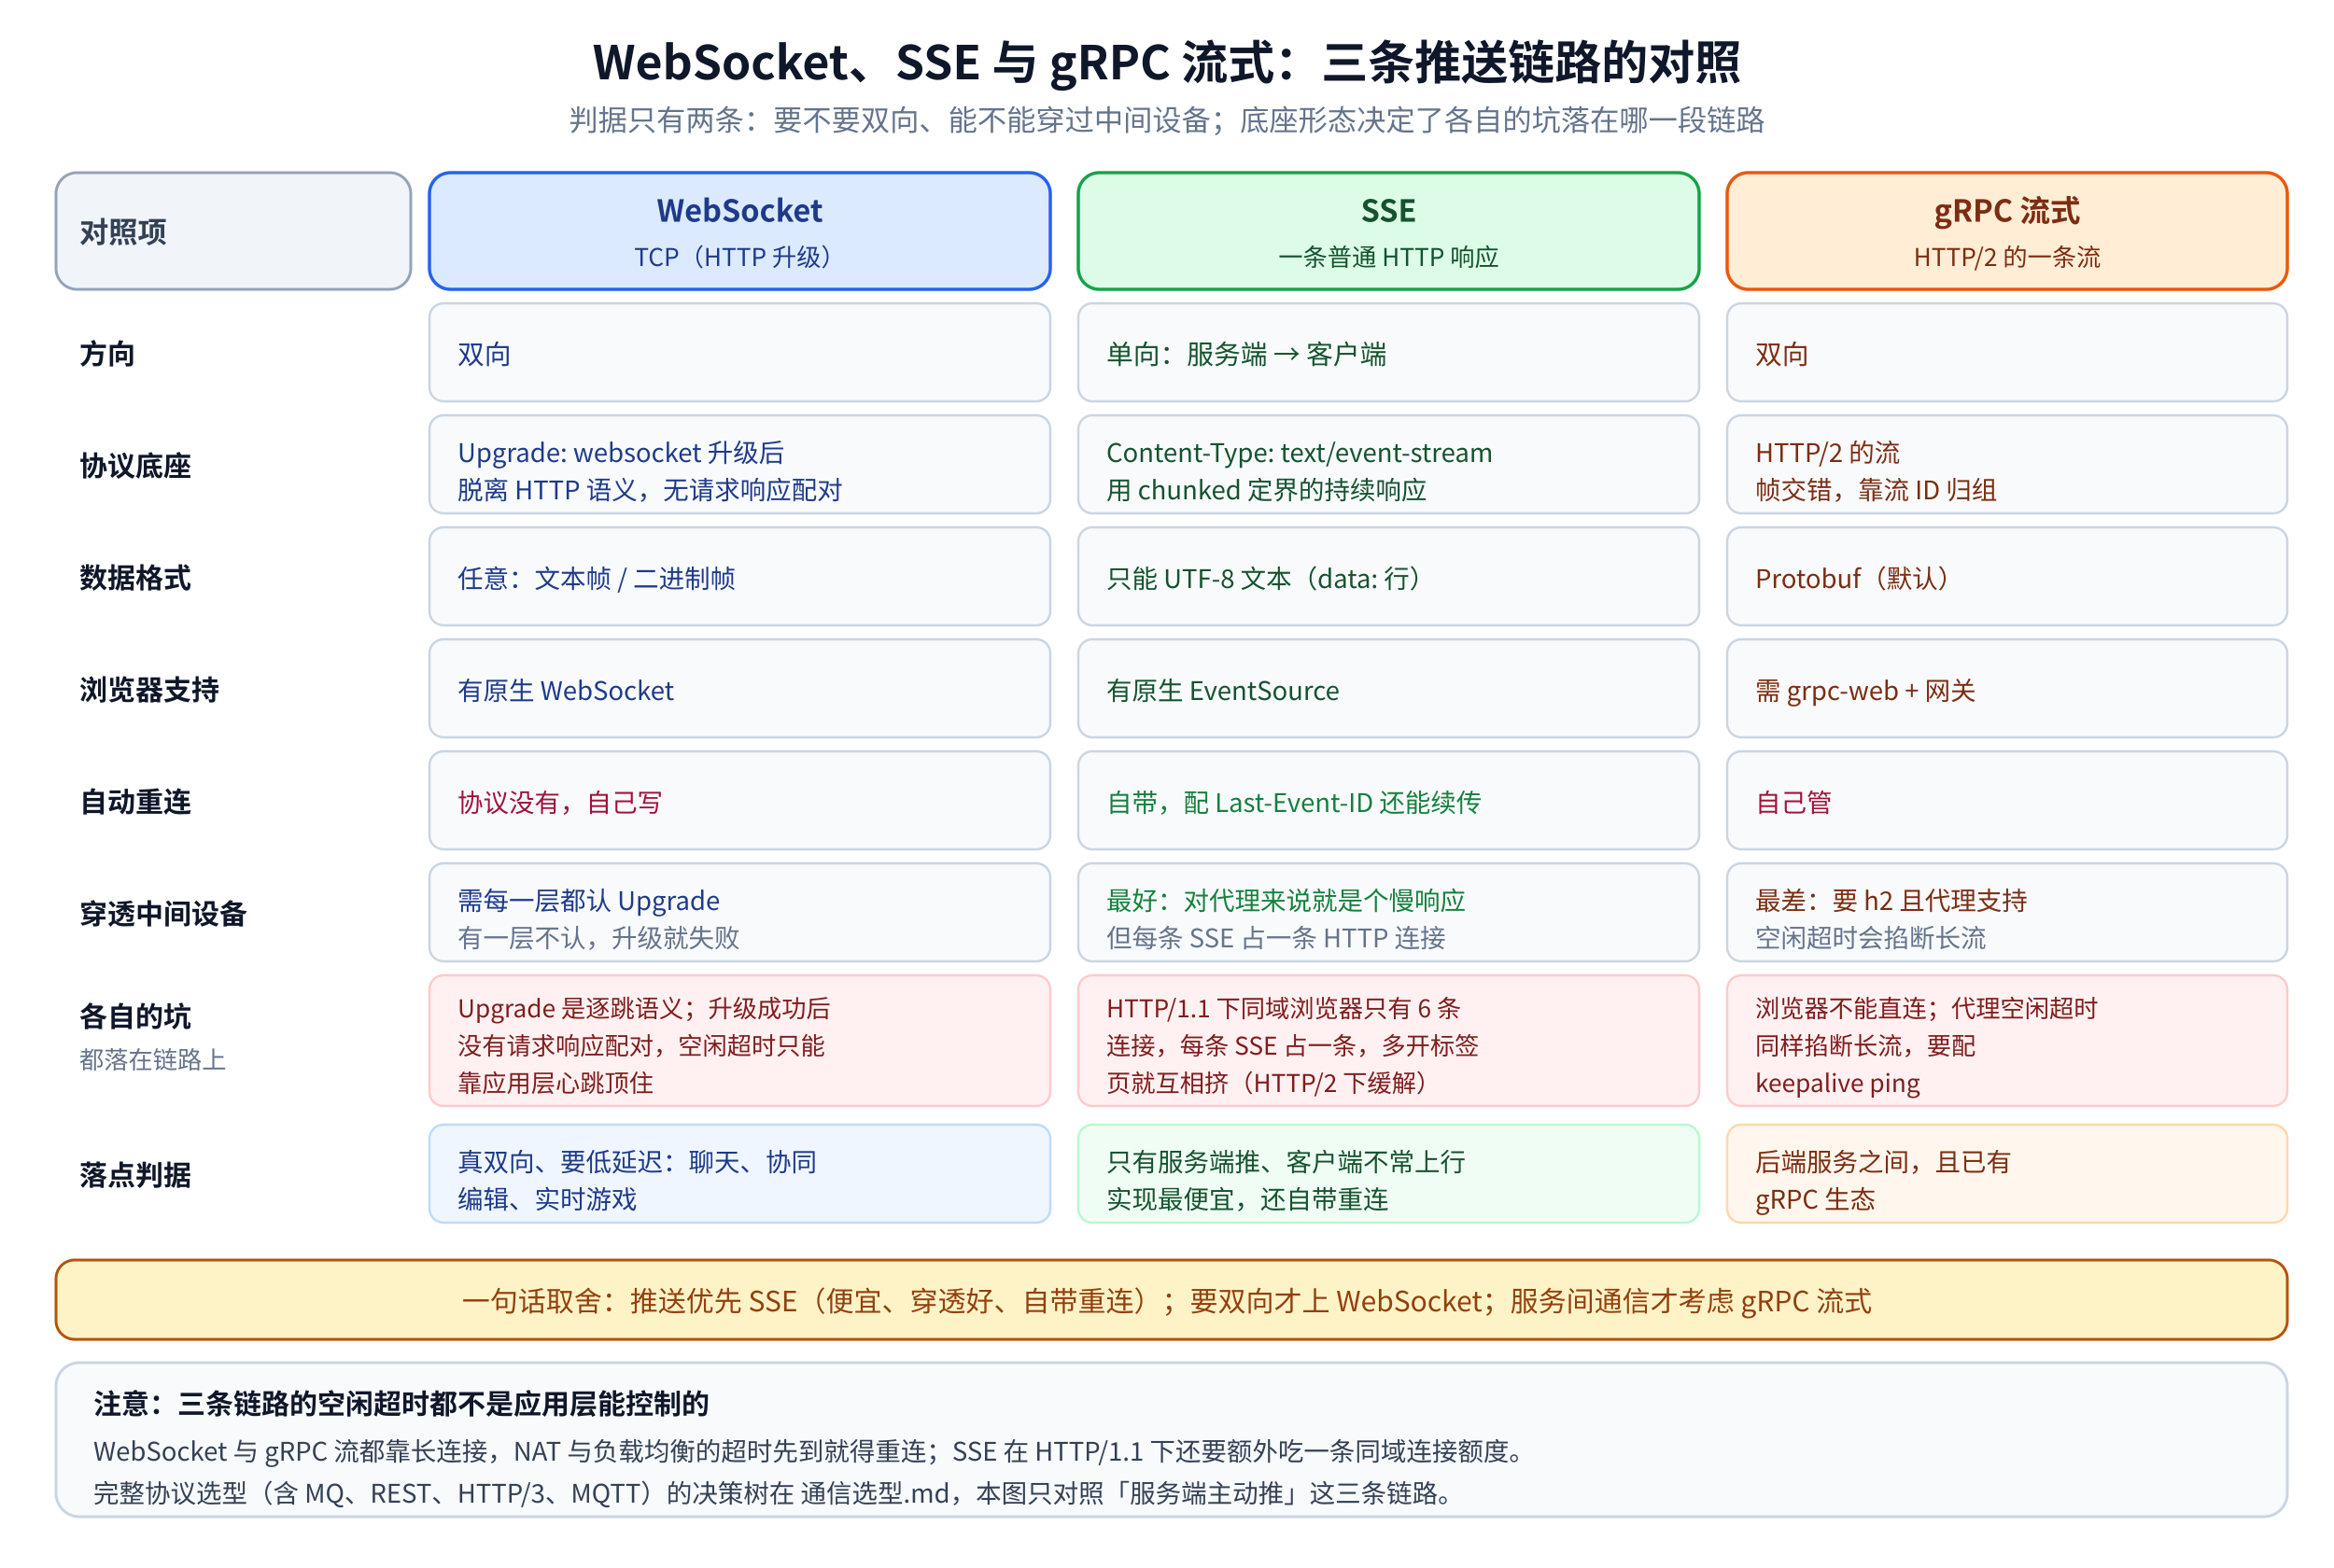
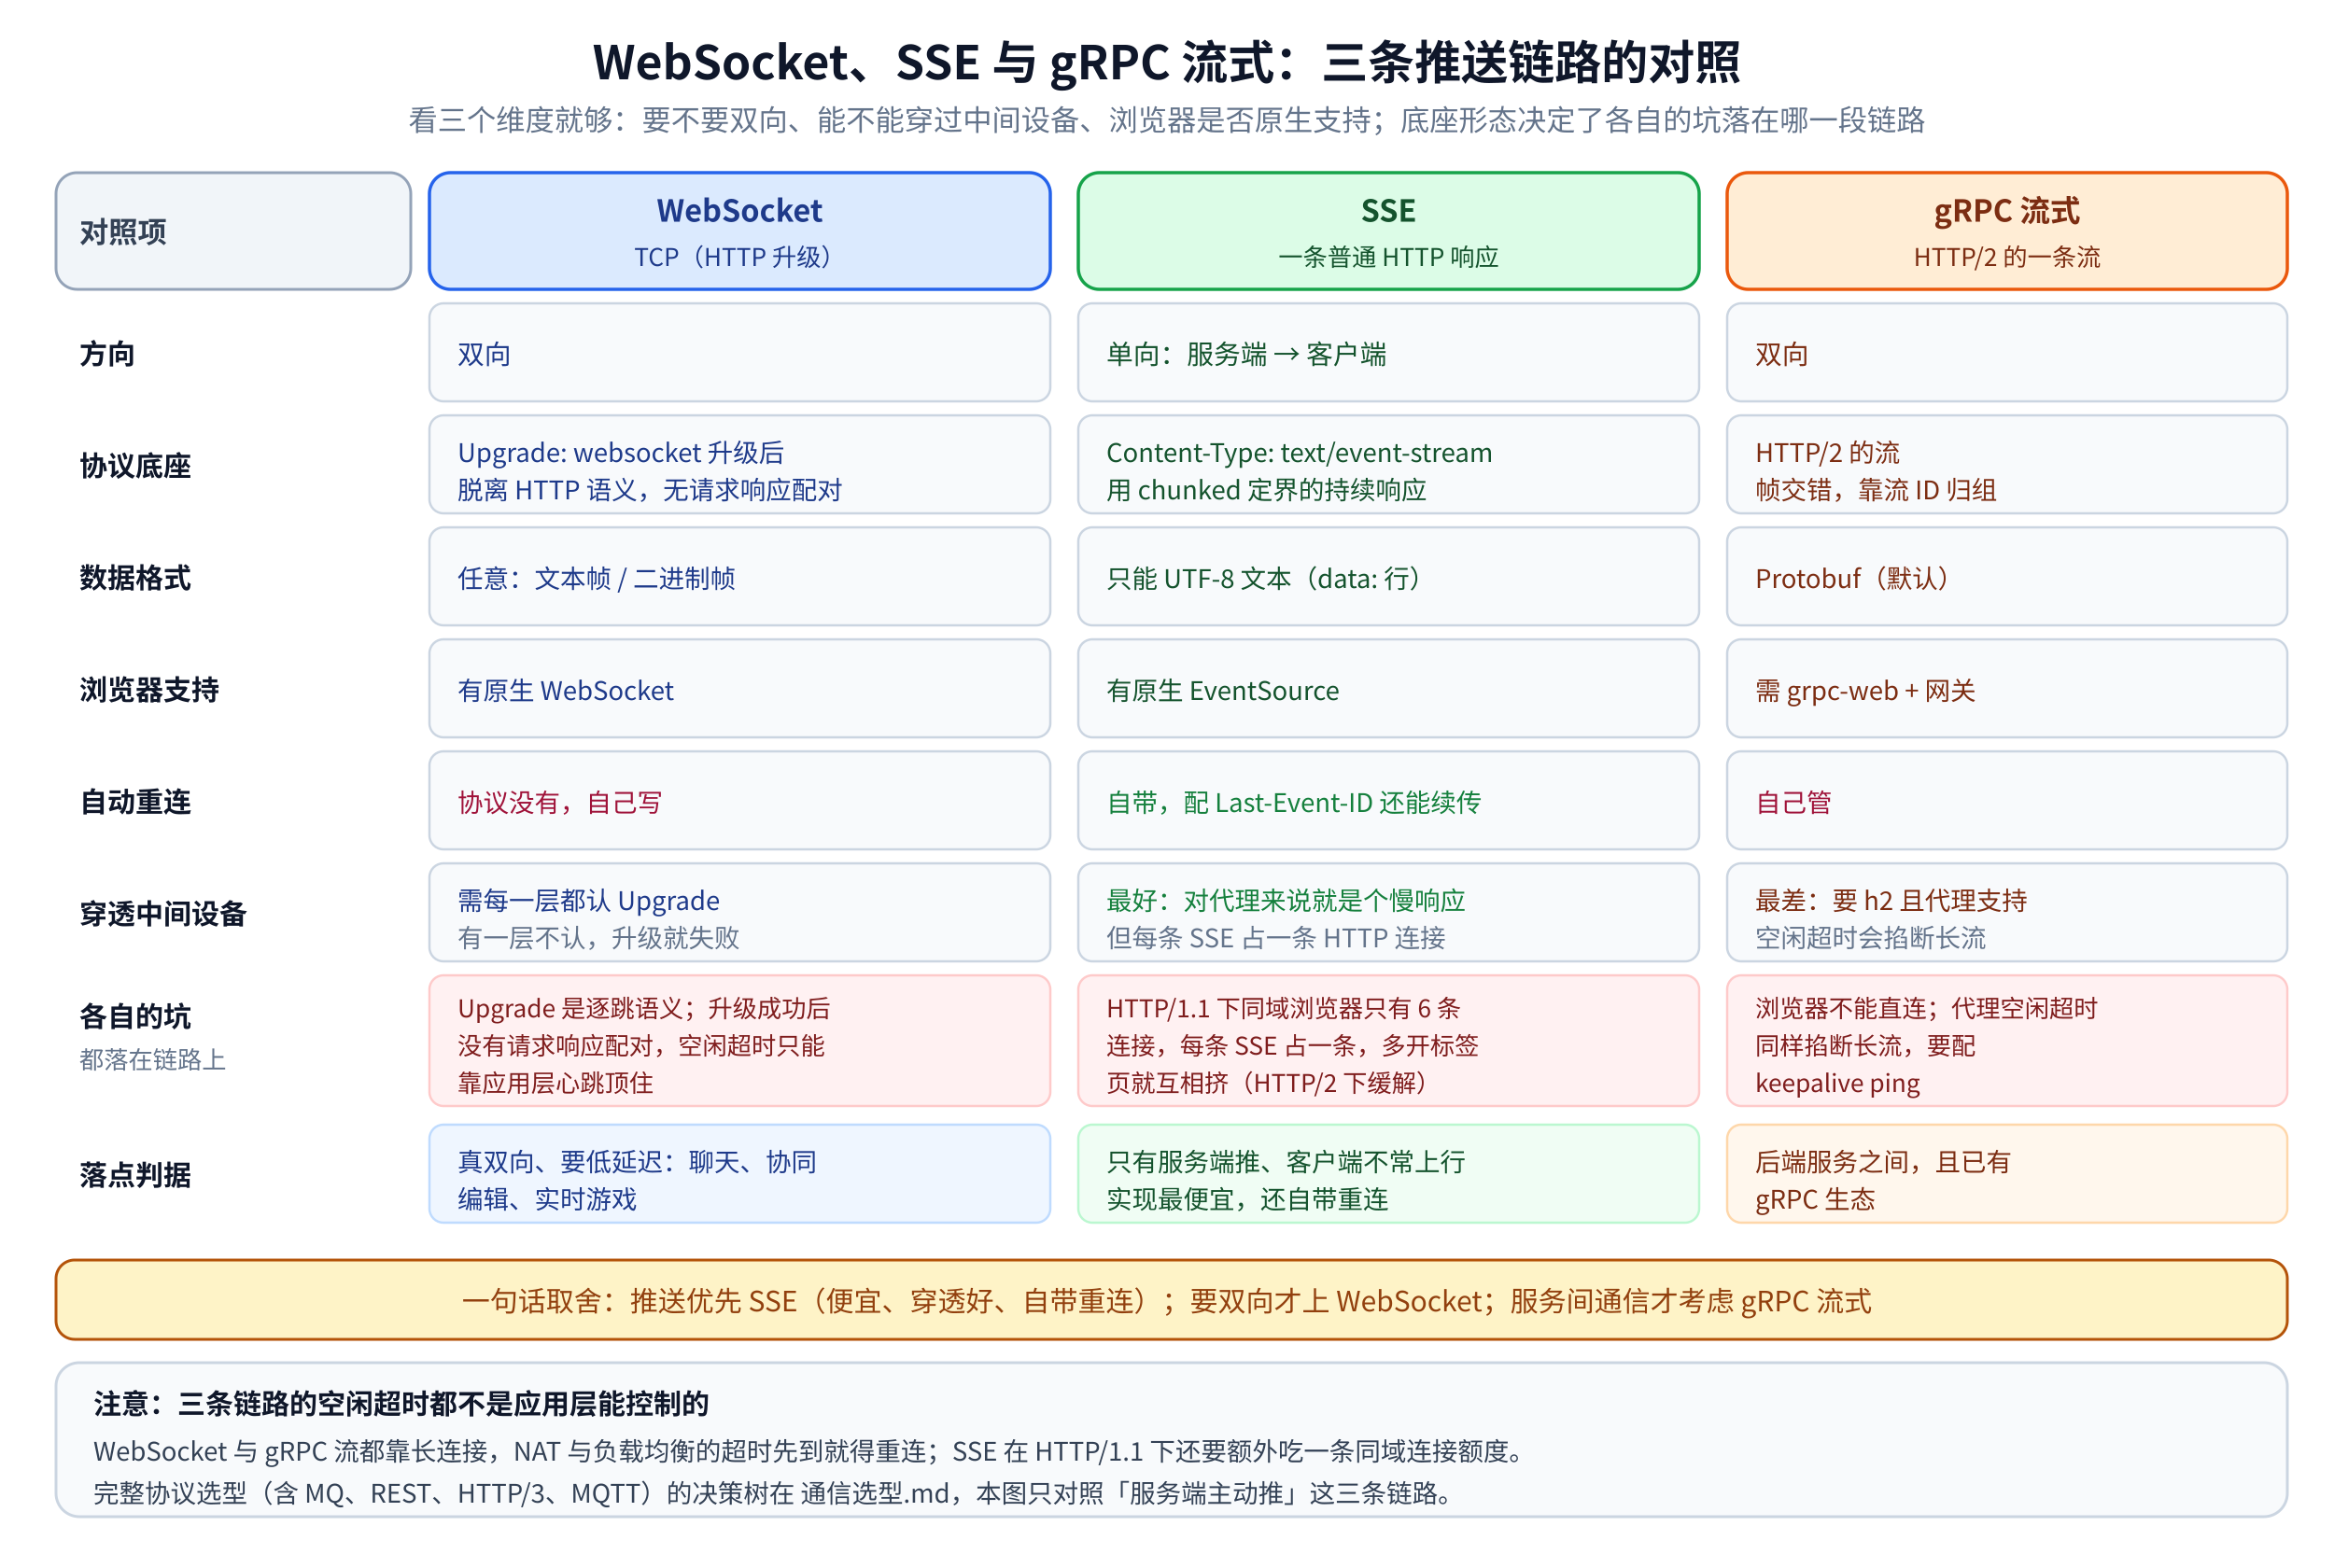
<svg xmlns="http://www.w3.org/2000/svg" viewBox="0 0 1000 672" width="1000" height="672" font-family="Microsoft YaHei, PingFang SC, Noto Sans CJK SC, sans-serif">
  <rect x="0" y="0" width="1000" height="672" fill="#ffffff" />
  <text x="500" y="34" text-anchor="middle" font-size="20" font-weight="bold" fill="#0f172a">WebSocket、SSE 与 gRPC 流式：三条推送链路的对照</text>
-   <text x="500" y="56" text-anchor="middle" font-size="12.5" fill="#64748b">判据只有两条：要不要双向、能不能穿过中间设备；底座形态决定了各自的坑落在哪一段链路</text>
+   <text x="500" y="56" text-anchor="middle" font-size="12.5" fill="#64748b">看三个维度就够：要不要双向、能不能穿过中间设备、浏览器是否原生支持；底座形态决定了各自的坑落在哪一段链路</text>
  <rect x="24" y="74" width="152" height="50" rx="9" fill="#f1f5f9" stroke="#94a3b8" stroke-width="1.2" />
  <text x="34" y="104" font-size="12.5" font-weight="bold" fill="#334155">对照项</text>
  <rect x="184" y="74" width="266" height="50" rx="9" fill="#dbeafe" stroke="#2563eb" stroke-width="1.4" />
  <text x="317" y="95" text-anchor="middle" font-size="13" font-weight="bold" fill="#1e3a8a">WebSocket</text>
  <text x="317" y="114" text-anchor="middle" font-size="10.5" fill="#1e3a8a">TCP（HTTP 升级）</text>
  <rect x="462" y="74" width="266" height="50" rx="9" fill="#dcfce7" stroke="#16a34a" stroke-width="1.4" />
  <text x="595" y="95" text-anchor="middle" font-size="13" font-weight="bold" fill="#14532d">SSE</text>
  <text x="595" y="114" text-anchor="middle" font-size="10.5" fill="#14532d">一条普通 HTTP 响应</text>
  <rect x="740" y="74" width="240" height="50" rx="9" fill="#ffedd5" stroke="#ea580c" stroke-width="1.4" />
  <text x="860" y="95" text-anchor="middle" font-size="13" font-weight="bold" fill="#7c2d12">gRPC 流式</text>
  <text x="860" y="114" text-anchor="middle" font-size="10.5" fill="#7c2d12">HTTP/2 的一条流</text>
  <rect x="184" y="130" width="266" height="42" rx="6" fill="#f8fafc" stroke="#cbd5e1" stroke-width="1" />
  <rect x="462" y="130" width="266" height="42" rx="6" fill="#f8fafc" stroke="#cbd5e1" stroke-width="1" />
  <rect x="740" y="130" width="240" height="42" rx="6" fill="#f8fafc" stroke="#cbd5e1" stroke-width="1" />
  <text x="34" y="156" font-size="12" font-weight="bold" fill="#0f172a">方向</text>
  <text x="196" y="156" font-size="11.5" fill="#1e3a8a">双向</text>
  <text x="474" y="156" font-size="11.5" fill="#14532d">单向：服务端 → 客户端</text>
  <text x="752" y="156" font-size="11.5" fill="#7c2d12">双向</text>
  <rect x="184" y="178" width="266" height="42" rx="6" fill="#f8fafc" stroke="#cbd5e1" stroke-width="1" />
  <rect x="462" y="178" width="266" height="42" rx="6" fill="#f8fafc" stroke="#cbd5e1" stroke-width="1" />
  <rect x="740" y="178" width="240" height="42" rx="6" fill="#f8fafc" stroke="#cbd5e1" stroke-width="1" />
  <text x="34" y="204" font-size="12" font-weight="bold" fill="#0f172a">协议底座</text>
  <text x="196" y="198" font-size="11" fill="#1e3a8a">Upgrade: websocket 升级后</text>
  <text x="196" y="214" font-size="11" fill="#1e3a8a">脱离 HTTP 语义，无请求响应配对</text>
  <text x="474" y="198" font-size="11" fill="#14532d">Content-Type: text/event-stream</text>
  <text x="474" y="214" font-size="11" fill="#14532d">用 chunked 定界的持续响应</text>
  <text x="752" y="198" font-size="11" fill="#7c2d12">HTTP/2 的流</text>
  <text x="752" y="214" font-size="11" fill="#7c2d12">帧交错，靠流 ID 归组</text>
  <rect x="184" y="226" width="266" height="42" rx="6" fill="#f8fafc" stroke="#cbd5e1" stroke-width="1" />
  <rect x="462" y="226" width="266" height="42" rx="6" fill="#f8fafc" stroke="#cbd5e1" stroke-width="1" />
  <rect x="740" y="226" width="240" height="42" rx="6" fill="#f8fafc" stroke="#cbd5e1" stroke-width="1" />
  <text x="34" y="252" font-size="12" font-weight="bold" fill="#0f172a">数据格式</text>
  <text x="196" y="252" font-size="11" fill="#1e3a8a">任意：文本帧 / 二进制帧</text>
  <text x="474" y="252" font-size="11" fill="#14532d">只能 UTF-8 文本（data: 行）</text>
  <text x="752" y="252" font-size="11" fill="#7c2d12">Protobuf（默认）</text>
  <rect x="184" y="274" width="266" height="42" rx="6" fill="#f8fafc" stroke="#cbd5e1" stroke-width="1" />
  <rect x="462" y="274" width="266" height="42" rx="6" fill="#f8fafc" stroke="#cbd5e1" stroke-width="1" />
  <rect x="740" y="274" width="240" height="42" rx="6" fill="#f8fafc" stroke="#cbd5e1" stroke-width="1" />
  <text x="34" y="300" font-size="12" font-weight="bold" fill="#0f172a">浏览器支持</text>
  <text x="196" y="300" font-size="11" fill="#1e3a8a">有原生 WebSocket</text>
  <text x="474" y="300" font-size="11" fill="#14532d">有原生 EventSource</text>
  <text x="752" y="300" font-size="11" fill="#7c2d12">需 grpc-web + 网关</text>
  <rect x="184" y="322" width="266" height="42" rx="6" fill="#f8fafc" stroke="#cbd5e1" stroke-width="1" />
  <rect x="462" y="322" width="266" height="42" rx="6" fill="#f8fafc" stroke="#cbd5e1" stroke-width="1" />
  <rect x="740" y="322" width="240" height="42" rx="6" fill="#f8fafc" stroke="#cbd5e1" stroke-width="1" />
  <text x="34" y="348" font-size="12" font-weight="bold" fill="#0f172a">自动重连</text>
  <text x="196" y="348" font-size="11" fill="#9f1239">协议没有，自己写</text>
  <text x="474" y="348" font-size="11" fill="#15803d">自带，配 Last-Event-ID 还能续传</text>
  <text x="752" y="348" font-size="11" fill="#9f1239">自己管</text>
  <rect x="184" y="370" width="266" height="42" rx="6" fill="#f8fafc" stroke="#cbd5e1" stroke-width="1" />
  <rect x="462" y="370" width="266" height="42" rx="6" fill="#f8fafc" stroke="#cbd5e1" stroke-width="1" />
  <rect x="740" y="370" width="240" height="42" rx="6" fill="#f8fafc" stroke="#cbd5e1" stroke-width="1" />
  <text x="34" y="396" font-size="12" font-weight="bold" fill="#0f172a">穿透中间设备</text>
  <text x="196" y="390" font-size="11" fill="#1e3a8a">需每一层都认 Upgrade</text>
  <text x="196" y="406" font-size="11" fill="#64748b">有一层不认，升级就失败</text>
  <text x="474" y="390" font-size="11" fill="#15803d">最好：对代理来说就是个慢响应</text>
  <text x="474" y="406" font-size="11" fill="#64748b">但每条 SSE 占一条 HTTP 连接</text>
  <text x="752" y="390" font-size="11" fill="#7c2d12">最差：要 h2 且代理支持</text>
  <text x="752" y="406" font-size="11" fill="#64748b">空闲超时会掐断长流</text>
  <rect x="184" y="418" width="266" height="56" rx="6" fill="#fff1f2" stroke="#fecaca" stroke-width="1" />
  <rect x="462" y="418" width="266" height="56" rx="6" fill="#fff1f2" stroke="#fecaca" stroke-width="1" />
  <rect x="740" y="418" width="240" height="56" rx="6" fill="#fff1f2" stroke="#fecaca" stroke-width="1" />
  <text x="34" y="440" font-size="12" font-weight="bold" fill="#0f172a">各自的坑</text>
  <text x="34" y="458" font-size="10.5" fill="#64748b">都落在链路上</text>
  <text x="196" y="436" font-size="10.5" fill="#7f1d1d">Upgrade 是逐跳语义；升级成功后</text>
  <text x="196" y="452" font-size="10.5" fill="#7f1d1d">没有请求响应配对，空闲超时只能</text>
  <text x="196" y="468" font-size="10.5" fill="#7f1d1d">靠应用层心跳顶住</text>
  <text x="474" y="436" font-size="10.5" fill="#7f1d1d">HTTP/1.1 下同域浏览器只有 6 条</text>
  <text x="474" y="452" font-size="10.5" fill="#7f1d1d">连接，每条 SSE 占一条，多开标签</text>
  <text x="474" y="468" font-size="10.5" fill="#7f1d1d">页就互相挤（HTTP/2 下缓解）</text>
  <text x="752" y="436" font-size="10.5" fill="#7f1d1d">浏览器不能直连；代理空闲超时</text>
  <text x="752" y="452" font-size="10.5" fill="#7f1d1d">同样掐断长流，要配</text>
  <text x="752" y="468" font-size="10.5" fill="#7f1d1d">keepalive ping</text>
  <rect x="184" y="482" width="266" height="42" rx="6" fill="#eff6ff" stroke="#bfdbfe" stroke-width="1" />
  <rect x="462" y="482" width="266" height="42" rx="6" fill="#f0fdf4" stroke="#bbf7d0" stroke-width="1" />
  <rect x="740" y="482" width="240" height="42" rx="6" fill="#fff7ed" stroke="#fed7aa" stroke-width="1" />
  <text x="34" y="508" font-size="12" font-weight="bold" fill="#0f172a">落点判据</text>
  <text x="196" y="502" font-size="11" fill="#1e3a8a">真双向、要低延迟：聊天、协同</text>
  <text x="196" y="518" font-size="11" fill="#1e3a8a">编辑、实时游戏</text>
  <text x="474" y="502" font-size="11" fill="#14532d">只有服务端推、客户端不常上行</text>
  <text x="474" y="518" font-size="11" fill="#14532d">实现最便宜，还自带重连</text>
  <text x="752" y="502" font-size="11" fill="#7c2d12">后端服务之间，且已有</text>
  <text x="752" y="518" font-size="11" fill="#7c2d12">gRPC 生态</text>
  <rect x="24" y="540" width="956" height="34" rx="8" fill="#fef3c7" stroke="#b45309" stroke-width="1.2" />
  <text x="500" y="562" text-anchor="middle" font-size="12" fill="#92400e">一句话取舍：推送优先 SSE（便宜、穿透好、自带重连）；要双向才上 WebSocket；服务间通信才考虑 gRPC 流式</text>
  <rect x="24" y="584" width="956" height="66" rx="10" fill="#f8fafc" stroke="#cbd5e1" stroke-width="1.2" />
  <text x="40" y="606" font-size="12" font-weight="bold" fill="#0f172a">注意：三条链路的空闲超时都不是应用层能控制的</text>
  <text x="40" y="626" font-size="11" fill="#334155">WebSocket 与 gRPC 流都靠长连接，NAT 与负载均衡的超时先到就得重连；SSE 在 HTTP/1.1 下还要额外吃一条同域连接额度。</text>
  <text x="40" y="644" font-size="11" fill="#334155">完整协议选型（含 MQ、REST、HTTP/3、MQTT）的决策树在 通信选型.md，本图只对照「服务端主动推」这三条链路。</text>
</svg>
